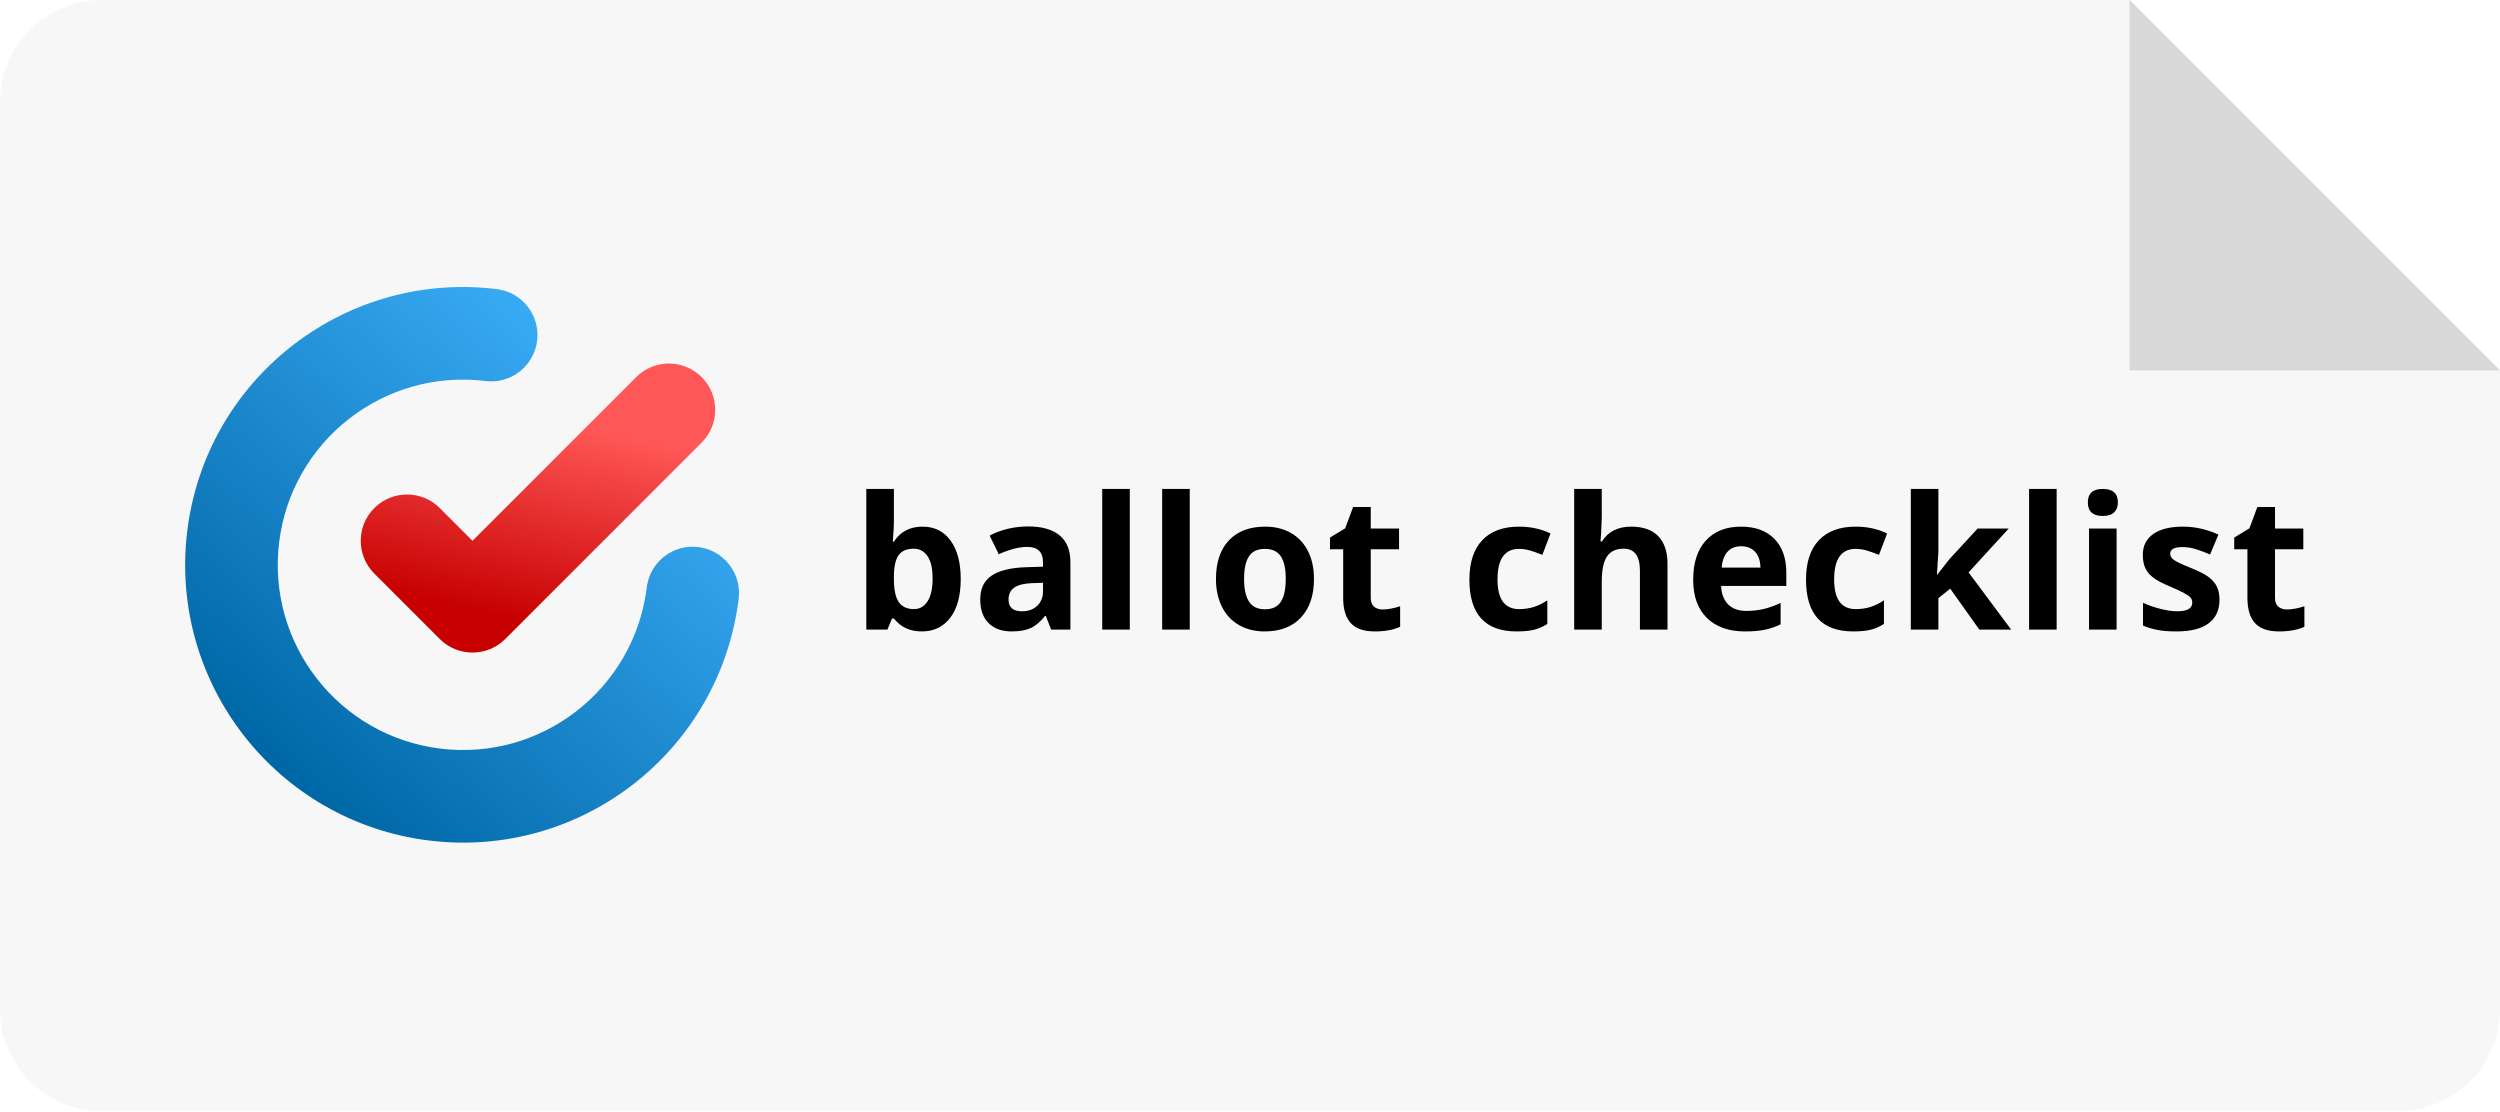
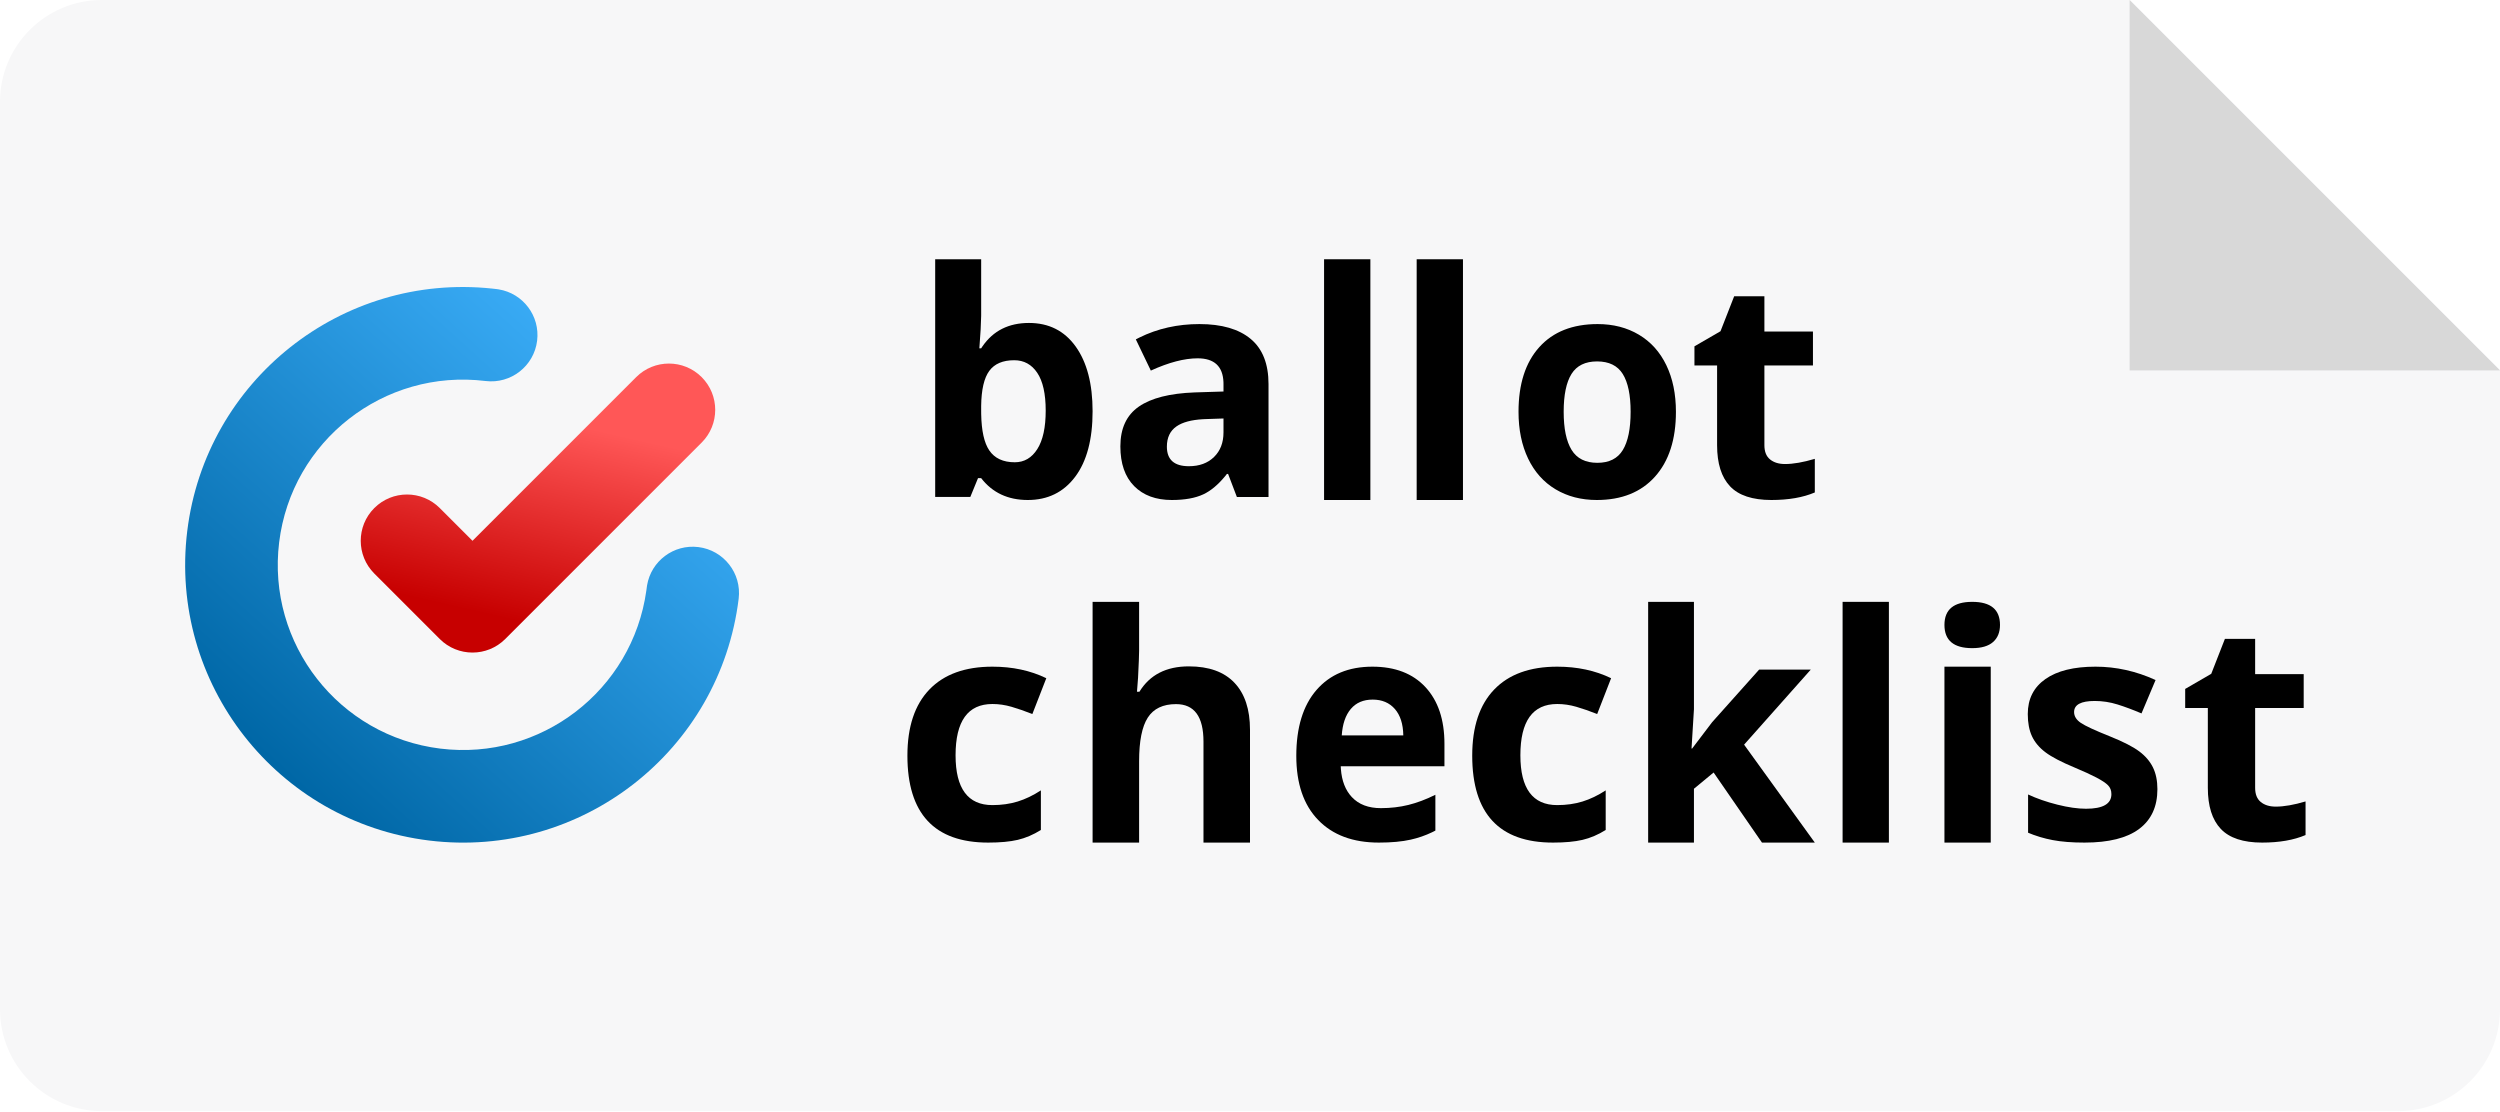
<svg xmlns="http://www.w3.org/2000/svg" width="270px" height="120px" viewBox="0 0 270 120" version="1.1">
  <defs>
    <linearGradient x1="79.688%" y1="3.922%" x2="19.417%" y2="88.742%" id="linearGradient-1">
      <stop stop-color="#40B3FF" offset="0%" />
      <stop stop-color="#0067A6" offset="100%" />
    </linearGradient>
    <linearGradient x1="65.746%" y1="41.944%" x2="6.523%" y2="60.511%" id="linearGradient-2">
      <stop stop-color="#FF5757" offset="0%" />
      <stop stop-color="#C70000" offset="100%" />
    </linearGradient>
  </defs>
  <g id="Page-1" stroke="none" stroke-width="1" fill="none" fill-rule="evenodd">
-     <g id="Logo">
-       <path d="M11,0 L230,0 L230,0 L270,40 L270,109 C270,115.075 265.075,120 259,120 L11,120 C4.925,120 7.43989126e-16,115.075 0,109 L0,11 C-7.43989126e-16,4.925 4.925,1.11598369e-15 11,0 Z" id="Rectangle" fill="#F7F7F8" />
-       <polygon id="Rectangle" fill="#D8D8D8" points="230 0 270 40 230 40" />
-       <g id="Group" transform="translate(16, 27)">
-         <path d="M34,4 L34.217,4.005 C36.878,4.118 39,6.311 39,9 C39,11.761 36.761,14 34,14 L34,14 C22.954,14 14,22.954 14,34 C14,45.046 22.954,54 34,54 C44.931,54 53.813,45.231 53.997,34.344 L54,34 L54.005,33.783 C54.118,31.122 56.311,29 59,29 C61.761,29 64,31.239 64,34 L64,34 C64,50.569 50.569,64 34,64 C17.431,64 4,50.569 4,34 C4,17.597 17.164,4.269 33.504,4.004 L34,4 Z" id="Combined-Shape" fill="url(#linearGradient-1)" fill-rule="nonzero" transform="translate(34, 34) rotate(7) translate(-34, -34) " />
-         <path d="M27.102,14.335 C29.863,14.335 32.102,16.574 32.102,19.335 L32.102,24.335 L57.102,24.335 C59.863,24.335 62.102,26.574 62.102,29.335 C62.102,32.097 59.863,34.335 57.102,34.335 L27.102,34.335 L27.102,34.335 C24.34,34.335 22.102,32.097 22.102,29.335 L22.102,19.335 C22.102,16.574 24.34,14.335 27.102,14.335 Z" id="Combined-Shape" fill="url(#linearGradient-2)" transform="translate(42.10156, 24.33545) rotate(-45) translate(-42.10156, -24.33545) " />
+     <g id="Artboard" transform="translate(-30, -30)">
+       <g id="Logo" transform="translate(30, 30)">
+         <path d="M11,0 L230,0 L230,0 L270,40 L270,109 C270,115.075 265.075,120 259,120 L11,120 C4.925,120 7.43989126e-16,115.075 0,109 L0,11 C-7.43989126e-16,4.925 4.925,1.11598369e-15 11,0 Z" id="Rectangle" fill="#F7F7F8" />
+         <polygon id="Rectangle" fill="#D8D8D8" points="230 0 270 40 230 40" />
+         <g id="Group" transform="translate(16, 27)">
+           <path d="M34,4 L34.217,4.005 C36.878,4.118 39,6.311 39,9 C39,11.761 36.761,14 34,14 L34,14 C22.954,14 14,22.954 14,34 C14,45.046 22.954,54 34,54 C44.931,54 53.813,45.231 53.997,34.344 L54,34 L54.005,33.783 C54.118,31.122 56.311,29 59,29 C61.761,29 64,31.239 64,34 L64,34 C64,50.569 50.569,64 34,64 C17.431,64 4,50.569 4,34 C4,17.597 17.164,4.269 33.504,4.004 L34,4 Z" id="Combined-Shape" fill="url(#linearGradient-1)" fill-rule="nonzero" transform="translate(34, 34) rotate(7) translate(-34, -34) " />
+           <path d="M27.102,14.335 C29.863,14.335 32.102,16.574 32.102,19.335 L32.102,24.335 L57.102,24.335 C59.863,24.335 62.102,26.574 62.102,29.335 C62.102,32.097 59.863,34.335 57.102,34.335 L27.102,34.335 L27.102,34.335 C24.34,34.335 22.102,32.097 22.102,29.335 L22.102,19.335 C22.102,16.574 24.34,14.335 27.102,14.335 Z" id="Combined-Shape" fill="url(#linearGradient-2)" transform="translate(42.10156, 24.33545) rotate(-45) translate(-42.10156, -24.33545) " />
+         </g>
+         <g id="checklist" transform="translate(99, 65)" fill="#000000" fill-rule="nonzero">
+           <path d="M7.729,26 C9.011,26 10.073,25.902 10.915,25.705 C11.756,25.508 12.59,25.153 13.415,24.639 L13.415,24.639 L13.415,20.361 C12.579,20.907 11.742,21.309 10.906,21.566 C10.07,21.822 9.162,21.951 8.181,21.951 C5.527,21.951 4.201,20.158 4.201,16.574 C4.201,12.88 5.527,11.033 8.181,11.033 C8.872,11.033 9.563,11.134 10.254,11.336 C10.945,11.538 11.692,11.798 12.495,12.115 L12.495,12.115 L14,8.246 C12.283,7.415 10.343,7 8.181,7 C5.226,7 2.958,7.822 1.375,9.467 C-0.208,11.112 -1,13.492 -1,16.607 C-1,22.869 1.91,26 7.729,26 Z" id="Path" />
+           <path d="M24.024,26 L24.024,17.211 C24.024,15.039 24.337,13.468 24.963,12.499 C25.589,11.53 26.605,11.045 28.011,11.045 C29.987,11.045 30.976,12.393 30.976,15.089 L30.976,15.089 L30.976,26 L36,26 L36,13.819 C36,11.613 35.44,9.92 34.32,8.739 C33.2,7.558 31.558,6.968 29.394,6.968 C26.956,6.968 25.177,7.881 24.057,9.708 L24.057,9.708 L23.794,9.708 L23.909,8.204 C23.986,6.678 24.024,5.709 24.024,5.297 L24.024,5.297 L24.024,0 L19,0 L19,26 L24.024,26 Z" id="Path" />
+           <path d="M49.217,7 C51.672,7 53.583,7.738 54.95,9.213 C56.317,10.689 57,12.727 57,15.328 L57,15.328 L57,17.754 L45.8,17.754 L45.816,18.054 C45.911,19.332 46.304,20.341 46.996,21.082 C47.742,21.88 48.788,22.279 50.134,22.279 C51.18,22.279 52.169,22.164 53.101,21.934 C54.033,21.705 55.006,21.339 56.021,20.836 L56.021,20.836 L56.021,24.705 L55.663,24.885 C54.939,25.233 54.173,25.498 53.365,25.68 C52.423,25.893 51.273,26 49.917,26 C47.12,26 44.935,25.186 43.361,23.557 C41.787,21.929 41,19.623 41,16.639 C41,13.568 41.728,11.194 43.183,9.516 C44.638,7.839 46.649,7 49.217,7 Z M49.249,10.557 C48.244,10.557 47.457,10.893 46.887,11.566 C46.318,12.238 45.992,13.191 45.909,14.426 L45.909,14.426 L52.557,14.426 C52.537,13.191 52.231,12.238 51.641,11.566 C51.05,10.893 50.253,10.557 49.249,10.557 Z" id="Combined-Shape" />
+           <path d="M68.729,26 C70.011,26 71.073,25.902 71.915,25.705 C72.756,25.508 73.59,25.153 74.415,24.639 L74.415,24.639 L74.415,20.361 C73.579,20.907 72.742,21.309 71.906,21.566 C71.07,21.822 70.162,21.951 69.181,21.951 C66.527,21.951 65.201,20.158 65.201,16.574 C65.201,12.88 66.527,11.033 69.181,11.033 C69.872,11.033 70.563,11.134 71.254,11.336 C71.945,11.538 72.692,11.798 73.495,12.115 L73.495,12.115 L75,8.246 C73.283,7.415 71.343,7 69.181,7 C66.226,7 63.958,7.822 62.375,9.467 C60.792,11.112 60,13.492 60,16.607 C60,22.869 62.91,26 68.729,26 Z" id="Path" />
+           <polygon id="Path" points="83.946 26 83.946 20.185 86.07 18.431 91.292 26 97 26 89.362 15.423 96.562 7.319 90.984 7.319 85.908 13 83.751 15.841 83.686 15.841 83.946 11.596 83.946 0 79 0 79 26" />
+           <polygon id="Path" points="105 26 105 0 100 0 100 26" />
+           <path d="M114,5 C115,5 115.75,4.78 116.25,4.339 C116.75,3.899 117,3.283 117,2.492 C117,0.831 116,0 114,0 C112,0 111,0.831 111,2.492 C111,4.164 112,5 114,5 Z" id="Path" />
+           <polygon id="Path" points="116 26 116 7 111 7 111 26" />
+           <path d="M126.125,26 C128.744,26 130.712,25.508 132.027,24.525 C133.342,23.541 134,22.109 134,20.23 C134,19.322 133.84,18.541 133.521,17.885 C133.202,17.23 132.707,16.65 132.035,16.148 C131.364,15.645 130.307,15.104 128.866,14.525 C127.248,13.88 126.199,13.393 125.721,13.066 C125.242,12.738 125.002,12.35 125.002,11.902 C125.002,11.104 125.745,10.705 127.231,10.705 C128.068,10.705 128.888,10.831 129.691,11.082 C130.494,11.333 131.358,11.656 132.283,12.049 L132.283,12.049 L133.802,8.443 C131.7,7.481 129.537,7 127.314,7 C124.98,7 123.178,7.445 121.907,8.336 C120.636,9.227 120,10.486 120,12.115 C120,13.066 120.151,13.866 120.454,14.516 C120.757,15.167 121.241,15.743 121.907,16.246 C122.573,16.749 123.616,17.295 125.035,17.885 C126.026,18.301 126.818,18.664 127.413,18.975 C128.007,19.287 128.425,19.566 128.667,19.811 C128.91,20.057 129.031,20.377 129.031,20.77 C129.031,21.82 128.117,22.344 126.29,22.344 C125.399,22.344 124.367,22.197 123.195,21.902 C122.022,21.607 120.969,21.24 120.033,20.803 L120.033,20.803 L120.033,24.934 C120.858,25.284 121.744,25.549 122.691,25.73 C123.638,25.91 124.782,26 126.125,26 Z" id="Path" />
+           <path d="M145.309,26 C147.163,26 148.727,25.728 150,25.185 L150,25.185 L150,21.555 C148.749,21.928 147.677,22.115 146.784,22.115 C146.113,22.115 145.575,21.95 145.167,21.619 C144.759,21.289 144.555,20.777 144.555,20.084 L144.555,20.084 L144.555,11.467 L149.799,11.467 L149.799,7.805 L144.555,7.805 L144.555,4 L141.289,4 L139.814,7.773 L137,9.404 L137,11.467 L139.446,11.467 L139.446,20.084 C139.446,22.056 139.912,23.535 140.845,24.521 C141.777,25.507 143.265,26 145.309,26 Z" id="Path" />
+         </g>
+         <g id="ballot" transform="translate(100, 28)" fill="#000000" fill-rule="nonzero">
+           <path d="M5.966,0 L5.966,5.972 L5.965,6.142 C5.957,6.907 5.892,8.066 5.771,9.618 L5.771,9.618 L5.966,9.618 L6.115,9.395 C7.272,7.718 8.944,6.879 11.128,6.879 C13.278,6.879 14.96,7.729 16.176,9.428 C17.392,11.128 18,13.456 18,16.415 C18,19.462 17.373,21.821 16.119,23.492 C14.865,25.164 13.158,26 10.998,26 C8.86,26 7.182,25.214 5.966,23.641 L5.966,23.641 L5.625,23.641 L4.794,25.67 L1,25.67 L1,0 L5.966,0 Z M9.533,10.905 C8.306,10.905 7.41,11.287 6.846,12.051 C6.281,12.816 5.988,14.078 5.966,15.838 L5.966,15.838 L5.966,16.382 L5.969,16.726 C6.002,18.527 6.291,19.831 6.838,20.638 C7.418,21.496 8.338,21.925 9.598,21.925 C10.618,21.925 11.43,21.449 12.032,20.498 C12.635,19.547 12.936,18.164 12.936,16.349 C12.936,14.534 12.632,13.173 12.024,12.266 C11.416,11.359 10.586,10.905 9.533,10.905 Z" id="Combined-Shape" />
+           <path d="M29.538,7 C31.945,7 33.79,7.535 35.074,8.604 C36.358,9.673 37,11.299 37,13.481 L37,13.481 L37,25.673 L33.582,25.673 L32.635,23.185 L32.507,23.185 L32.3,23.443 C31.541,24.363 30.762,25.011 29.963,25.386 C29.091,25.795 27.954,26 26.553,26 C24.83,26 23.474,25.498 22.484,24.494 C21.495,23.491 21,22.061 21,20.207 C21,18.265 21.666,16.833 22.998,15.911 C24.33,14.989 26.339,14.479 29.024,14.381 L29.024,14.381 L32.137,14.283 L32.137,13.481 L32.134,13.278 C32.067,11.558 31.138,10.699 29.345,10.699 C27.911,10.699 26.226,11.14 24.29,12.024 L24.29,12.024 L22.669,8.653 L23.059,8.453 C25.021,7.484 27.181,7 29.538,7 Z M32.137,17.196 L30.244,17.261 L29.922,17.275 C28.66,17.346 27.708,17.603 27.066,18.047 C26.371,18.527 26.023,19.258 26.023,20.239 C26.023,21.647 26.815,22.351 28.398,22.351 C29.532,22.351 30.439,22.018 31.118,21.352 C31.798,20.687 32.137,19.803 32.137,18.701 L32.137,18.701 L32.137,17.196 Z" id="Combined-Shape" />
+           <polygon id="Path" points="48 26 48 0 43 0 43 26" />
+           <polygon id="Path" points="58 26 58 0 53 0 53 26" />
+           <path d="M72.547,7 C74.23,7 75.715,7.383 77.001,8.148 C78.287,8.913 79.275,10.011 79.965,11.443 C80.655,12.874 81,14.552 81,16.475 C81,19.459 80.247,21.792 78.742,23.475 C77.236,25.158 75.14,26 72.453,26 C70.77,26 69.285,25.615 67.999,24.844 C66.713,24.074 65.725,22.967 65.035,21.525 C64.345,20.082 64,18.399 64,16.475 C64,13.481 64.748,11.153 66.243,9.492 C67.738,7.831 69.839,7 72.547,7 Z M72.484,11.033 C71.209,11.033 70.289,11.484 69.724,12.385 C69.16,13.287 68.877,14.65 68.877,16.475 C68.877,18.29 69.162,19.661 69.732,20.59 C70.302,21.519 71.23,21.984 72.516,21.984 C73.791,21.984 74.709,21.522 75.268,20.598 C75.827,19.675 76.107,18.301 76.107,16.475 C76.107,14.661 75.825,13.301 75.26,12.393 C74.696,11.486 73.77,11.033 72.484,11.033 Z" id="Combined-Shape" />
+           <path d="M91.309,26 C93.163,26 94.727,25.728 96,25.185 L96,25.185 L96,21.555 C94.749,21.928 93.677,22.115 92.784,22.115 C92.113,22.115 91.575,21.95 91.167,21.619 C90.759,21.289 90.555,20.777 90.555,20.084 L90.555,20.084 L90.555,11.467 L95.799,11.467 L95.799,7.805 L90.555,7.805 L90.555,4 L87.289,4 L85.814,7.773 L83,9.404 L83,11.467 L85.446,11.467 L85.446,20.084 C85.446,22.056 85.912,23.535 86.845,24.521 C87.777,25.507 89.265,26 91.309,26 Z" id="Path" />
+         </g>
      </g>
-       <path d="M99.559,68.195 C100.854,68.195 101.878,67.701 102.63,66.711 C103.382,65.721 103.758,64.325 103.758,62.521 C103.758,60.77 103.393,59.392 102.664,58.386 C101.935,57.38 100.926,56.877 99.637,56.877 C98.27,56.877 97.238,57.417 96.541,58.498 L96.541,58.498 L96.424,58.498 C96.502,57.508 96.541,56.789 96.541,56.34 L96.541,56.34 L96.541,52.805 L93.562,52.805 L93.562,68 L95.838,68 L96.336,66.799 L96.541,66.799 C97.27,67.73 98.276,68.195 99.559,68.195 Z M98.719,65.783 C97.964,65.783 97.412,65.529 97.063,65.021 C96.715,64.514 96.541,63.674 96.541,62.502 L96.541,62.502 L96.541,62.18 C96.554,61.138 96.73,60.391 97.068,59.938 C97.407,59.486 97.944,59.26 98.68,59.26 C99.311,59.26 99.809,59.528 100.174,60.065 C100.538,60.603 100.721,61.408 100.721,62.482 C100.721,63.557 100.54,64.375 100.179,64.938 C99.817,65.502 99.331,65.783 98.719,65.783 Z M109.245,68.195 C110.098,68.195 110.79,68.073 111.321,67.829 C111.851,67.585 112.367,67.147 112.868,66.516 L112.868,66.516 L112.947,66.516 L113.523,68 L115.603,68 L115.603,60.725 C115.603,59.423 115.212,58.452 114.431,57.814 C113.65,57.176 112.527,56.857 111.062,56.857 C109.532,56.857 108.139,57.186 106.882,57.844 L106.882,57.844 L107.868,59.855 C109.047,59.328 110.072,59.064 110.945,59.064 C112.077,59.064 112.644,59.618 112.644,60.725 L112.644,60.725 L112.644,61.203 L110.749,61.262 C109.115,61.32 107.893,61.625 107.082,62.175 C106.272,62.725 105.866,63.579 105.866,64.738 C105.866,65.845 106.168,66.698 106.77,67.297 C107.372,67.896 108.197,68.195 109.245,68.195 Z M110.368,66.018 C109.405,66.018 108.923,65.598 108.923,64.758 C108.923,64.172 109.135,63.736 109.558,63.449 C109.981,63.163 110.626,63.007 111.491,62.98 L111.491,62.98 L112.644,62.941 L112.644,63.84 C112.644,64.497 112.437,65.025 112.024,65.422 C111.61,65.819 111.059,66.018 110.368,66.018 Z M122.018,68 L122.018,52.805 L119.04,52.805 L119.04,68 L122.018,68 Z M128.492,68 L128.492,52.805 L125.513,52.805 L125.513,68 L128.492,68 Z M136.587,68.195 C138.26,68.195 139.565,67.694 140.503,66.691 C141.44,65.689 141.909,64.299 141.909,62.521 C141.909,61.376 141.694,60.376 141.265,59.523 C140.835,58.671 140.22,58.016 139.419,57.561 C138.618,57.105 137.694,56.877 136.646,56.877 C134.959,56.877 133.651,57.372 132.72,58.361 C131.789,59.351 131.323,60.738 131.323,62.521 C131.323,63.667 131.538,64.67 131.968,65.529 C132.397,66.389 133.013,67.048 133.814,67.507 C134.614,67.966 135.539,68.195 136.587,68.195 Z M136.626,65.803 C135.825,65.803 135.247,65.526 134.893,64.973 C134.538,64.419 134.36,63.602 134.36,62.521 C134.36,61.434 134.536,60.622 134.888,60.085 C135.239,59.548 135.812,59.279 136.606,59.279 C137.407,59.279 137.983,59.549 138.335,60.09 C138.687,60.63 138.862,61.441 138.862,62.521 C138.862,63.609 138.688,64.427 138.34,64.978 C137.992,65.528 137.42,65.803 136.626,65.803 Z M148.481,68.195 C149.561,68.195 150.473,68.029 151.215,67.697 L151.215,67.697 L151.215,65.48 C150.486,65.708 149.861,65.822 149.34,65.822 C148.95,65.822 148.635,65.721 148.398,65.52 C148.16,65.318 148.041,65.005 148.041,64.582 L148.041,64.582 L148.041,59.318 L151.098,59.318 L151.098,57.082 L148.041,57.082 L148.041,54.758 L146.137,54.758 L145.278,57.062 L143.637,58.059 L143.637,59.318 L145.063,59.318 L145.063,64.582 C145.063,65.786 145.335,66.69 145.878,67.292 C146.422,67.894 147.289,68.195 148.481,68.195 Z M163.792,68.195 C164.541,68.195 165.161,68.137 165.652,68.02 C166.144,67.902 166.63,67.691 167.112,67.385 L167.112,67.385 L167.112,64.836 C166.624,65.161 166.136,65.401 165.647,65.554 C165.159,65.707 164.628,65.783 164.055,65.783 C162.506,65.783 161.731,64.715 161.731,62.58 C161.731,60.38 162.506,59.279 164.055,59.279 C164.459,59.279 164.863,59.34 165.266,59.46 C165.67,59.58 166.106,59.735 166.575,59.924 L166.575,59.924 L167.454,57.619 C166.451,57.124 165.319,56.877 164.055,56.877 C162.33,56.877 161.005,57.367 160.081,58.347 C159.156,59.326 158.694,60.744 158.694,62.6 C158.694,66.33 160.393,68.195 163.792,68.195 Z M172.99,68 L172.99,62.863 C172.99,61.594 173.176,60.676 173.547,60.109 C173.918,59.543 174.52,59.26 175.354,59.26 C176.525,59.26 177.111,60.048 177.111,61.623 L177.111,61.623 L177.111,68 L180.09,68 L180.09,60.881 C180.09,59.592 179.758,58.602 179.094,57.912 C178.43,57.222 177.456,56.877 176.174,56.877 C174.729,56.877 173.674,57.411 173.01,58.479 L173.01,58.479 L172.854,58.479 L172.922,57.6 C172.968,56.708 172.99,56.141 172.99,55.9 L172.99,55.9 L172.99,52.805 L170.012,52.805 L170.012,68 L172.99,68 Z M188.468,68.195 C189.321,68.195 190.044,68.132 190.636,68.005 C191.229,67.878 191.785,67.684 192.306,67.424 L192.306,67.424 L192.306,65.119 C191.668,65.419 191.056,65.637 190.47,65.773 C189.884,65.91 189.262,65.979 188.605,65.979 C187.758,65.979 187.101,65.741 186.632,65.266 C186.163,64.79 185.913,64.13 185.88,63.283 L185.88,63.283 L192.921,63.283 L192.921,61.838 C192.921,60.288 192.492,59.074 191.632,58.195 C190.773,57.316 189.572,56.877 188.029,56.877 C186.414,56.877 185.149,57.377 184.235,58.376 C183.32,59.375 182.863,60.79 182.863,62.619 C182.863,64.396 183.357,65.77 184.347,66.74 C185.337,67.71 186.71,68.195 188.468,68.195 Z M190.128,61.301 L185.949,61.301 C186.001,60.565 186.206,59.997 186.564,59.597 C186.922,59.196 187.417,58.996 188.048,58.996 C188.68,58.996 189.181,59.196 189.552,59.597 C189.923,59.997 190.115,60.565 190.128,61.301 L190.128,61.301 Z M200.147,68.195 C200.896,68.195 201.516,68.137 202.007,68.02 C202.499,67.902 202.986,67.691 203.467,67.385 L203.467,67.385 L203.467,64.836 C202.979,65.161 202.491,65.401 202.003,65.554 C201.514,65.707 200.984,65.783 200.411,65.783 C198.861,65.783 198.087,64.715 198.087,62.58 C198.087,60.38 198.861,59.279 200.411,59.279 C200.814,59.279 201.218,59.34 201.622,59.46 C202.025,59.58 202.462,59.735 202.93,59.924 L202.93,59.924 L203.809,57.619 C202.807,57.124 201.674,56.877 200.411,56.877 C198.685,56.877 197.361,57.367 196.436,58.347 C195.512,59.326 195.049,60.744 195.049,62.6 C195.049,66.33 196.749,68.195 200.147,68.195 Z M209.346,68 L209.346,64.602 L210.625,63.576 L213.769,68 L217.207,68 L212.607,61.818 L216.943,57.082 L213.584,57.082 L210.527,60.402 L209.228,62.062 L209.189,62.062 L209.346,59.582 L209.346,52.805 L206.367,52.805 L206.367,68 L209.346,68 Z M222.118,68 L222.118,52.805 L219.14,52.805 L219.14,68 L222.118,68 Z M227.108,55.725 C227.648,55.725 228.053,55.596 228.324,55.339 C228.594,55.082 228.729,54.722 228.729,54.26 C228.729,53.29 228.189,52.805 227.108,52.805 C226.027,52.805 225.487,53.29 225.487,54.26 C225.487,55.236 226.027,55.725 227.108,55.725 Z M228.592,68 L228.592,57.082 L225.614,57.082 L225.614,68 L228.592,68 Z M235.047,68.195 C236.596,68.195 237.76,67.902 238.538,67.316 C239.316,66.73 239.705,65.878 239.705,64.758 C239.705,64.217 239.61,63.752 239.422,63.361 C239.233,62.971 238.94,62.626 238.543,62.326 C238.145,62.027 237.52,61.704 236.668,61.359 C235.711,60.975 235.09,60.686 234.807,60.49 C234.524,60.295 234.382,60.064 234.382,59.797 C234.382,59.322 234.822,59.084 235.701,59.084 C236.196,59.084 236.681,59.159 237.156,59.309 C237.631,59.458 238.142,59.65 238.689,59.885 L238.689,59.885 L239.588,57.736 C238.344,57.163 237.065,56.877 235.75,56.877 C234.369,56.877 233.303,57.142 232.551,57.673 C231.799,58.203 231.423,58.954 231.423,59.924 C231.423,60.49 231.513,60.967 231.692,61.354 C231.871,61.742 232.158,62.085 232.551,62.385 C232.945,62.684 233.562,63.01 234.402,63.361 C234.988,63.609 235.457,63.825 235.808,64.011 C236.16,64.196 236.407,64.362 236.55,64.509 C236.694,64.655 236.765,64.846 236.765,65.08 C236.765,65.705 236.225,66.018 235.144,66.018 C234.617,66.018 234.006,65.93 233.313,65.754 C232.62,65.578 231.996,65.36 231.443,65.1 L231.443,65.1 L231.443,67.561 C231.931,67.769 232.455,67.927 233.015,68.034 C233.575,68.142 234.252,68.195 235.047,68.195 Z M246.14,68.195 C247.22,68.195 248.132,68.029 248.874,67.697 L248.874,67.697 L248.874,65.48 C248.145,65.708 247.52,65.822 246.999,65.822 C246.608,65.822 246.294,65.721 246.057,65.52 C245.819,65.318 245.7,65.005 245.7,64.582 L245.7,64.582 L245.7,59.318 L248.757,59.318 L248.757,57.082 L245.7,57.082 L245.7,54.758 L243.796,54.758 L242.936,57.062 L241.296,58.059 L241.296,59.318 L242.722,59.318 L242.722,64.582 C242.722,65.786 242.993,66.69 243.537,67.292 C244.081,67.894 244.948,68.195 246.14,68.195 Z" id="ballotchecklist" fill="#000000" fill-rule="nonzero" />
    </g>
  </g>
</svg>
